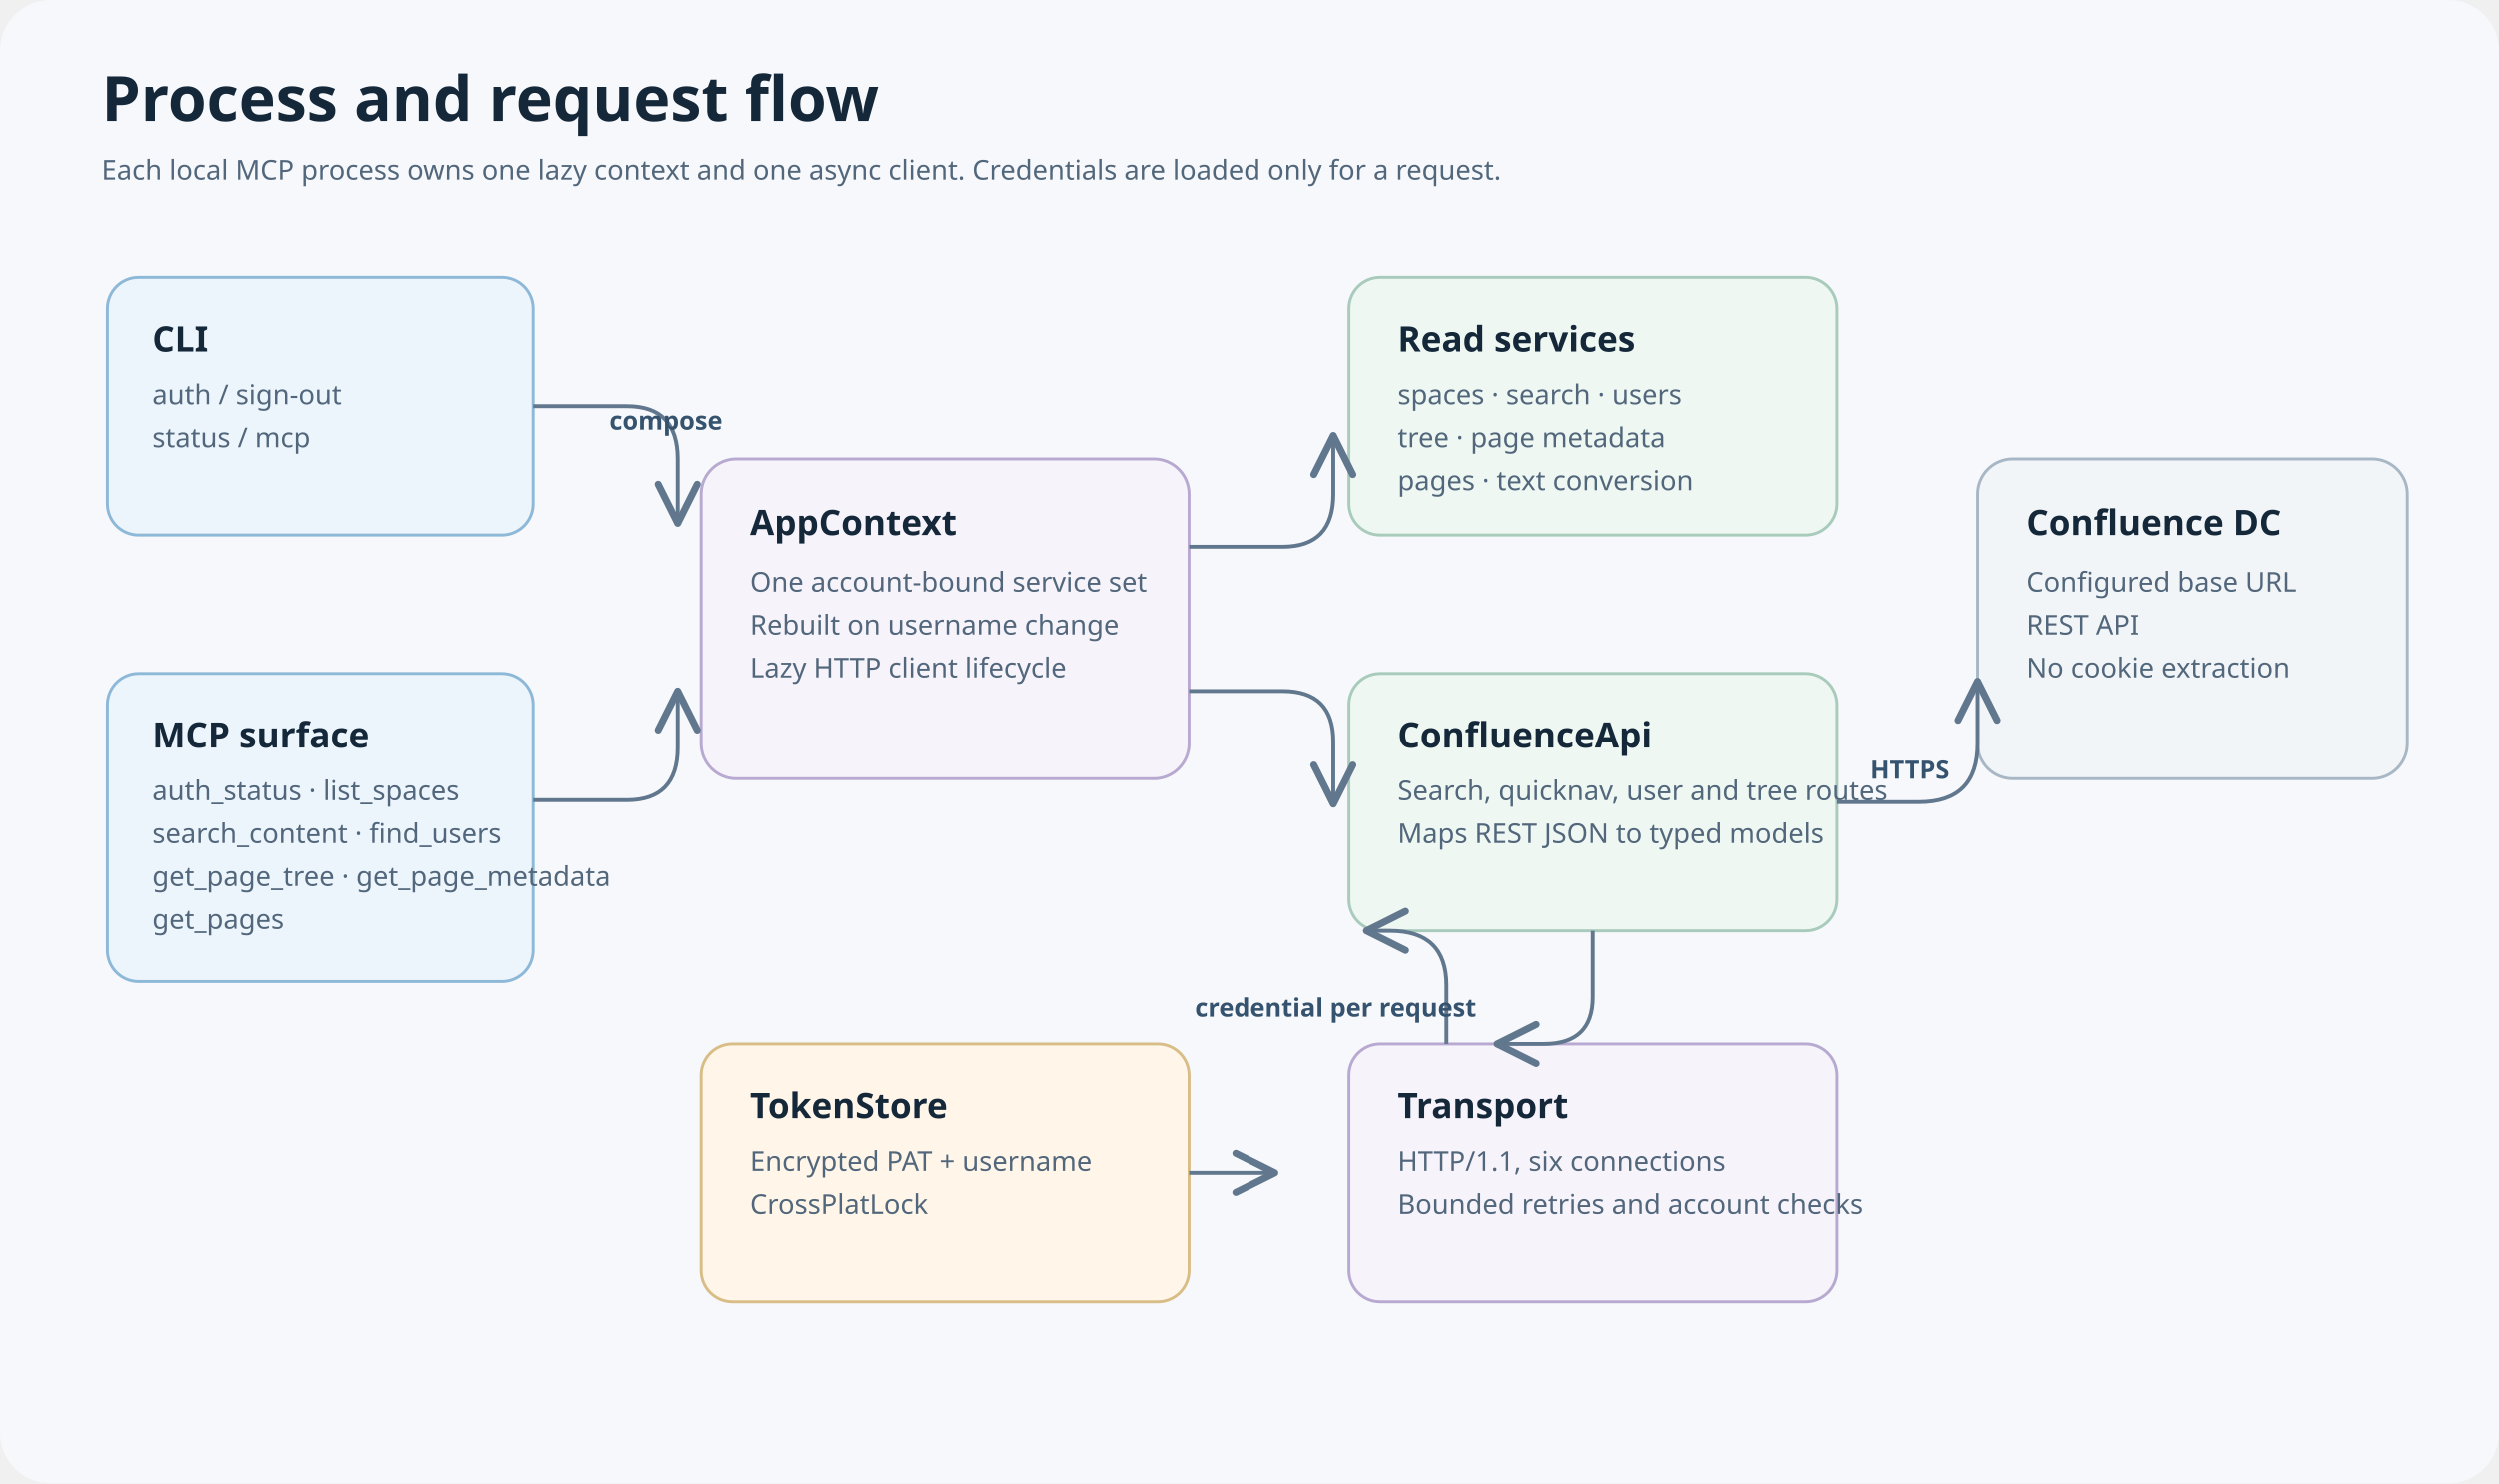
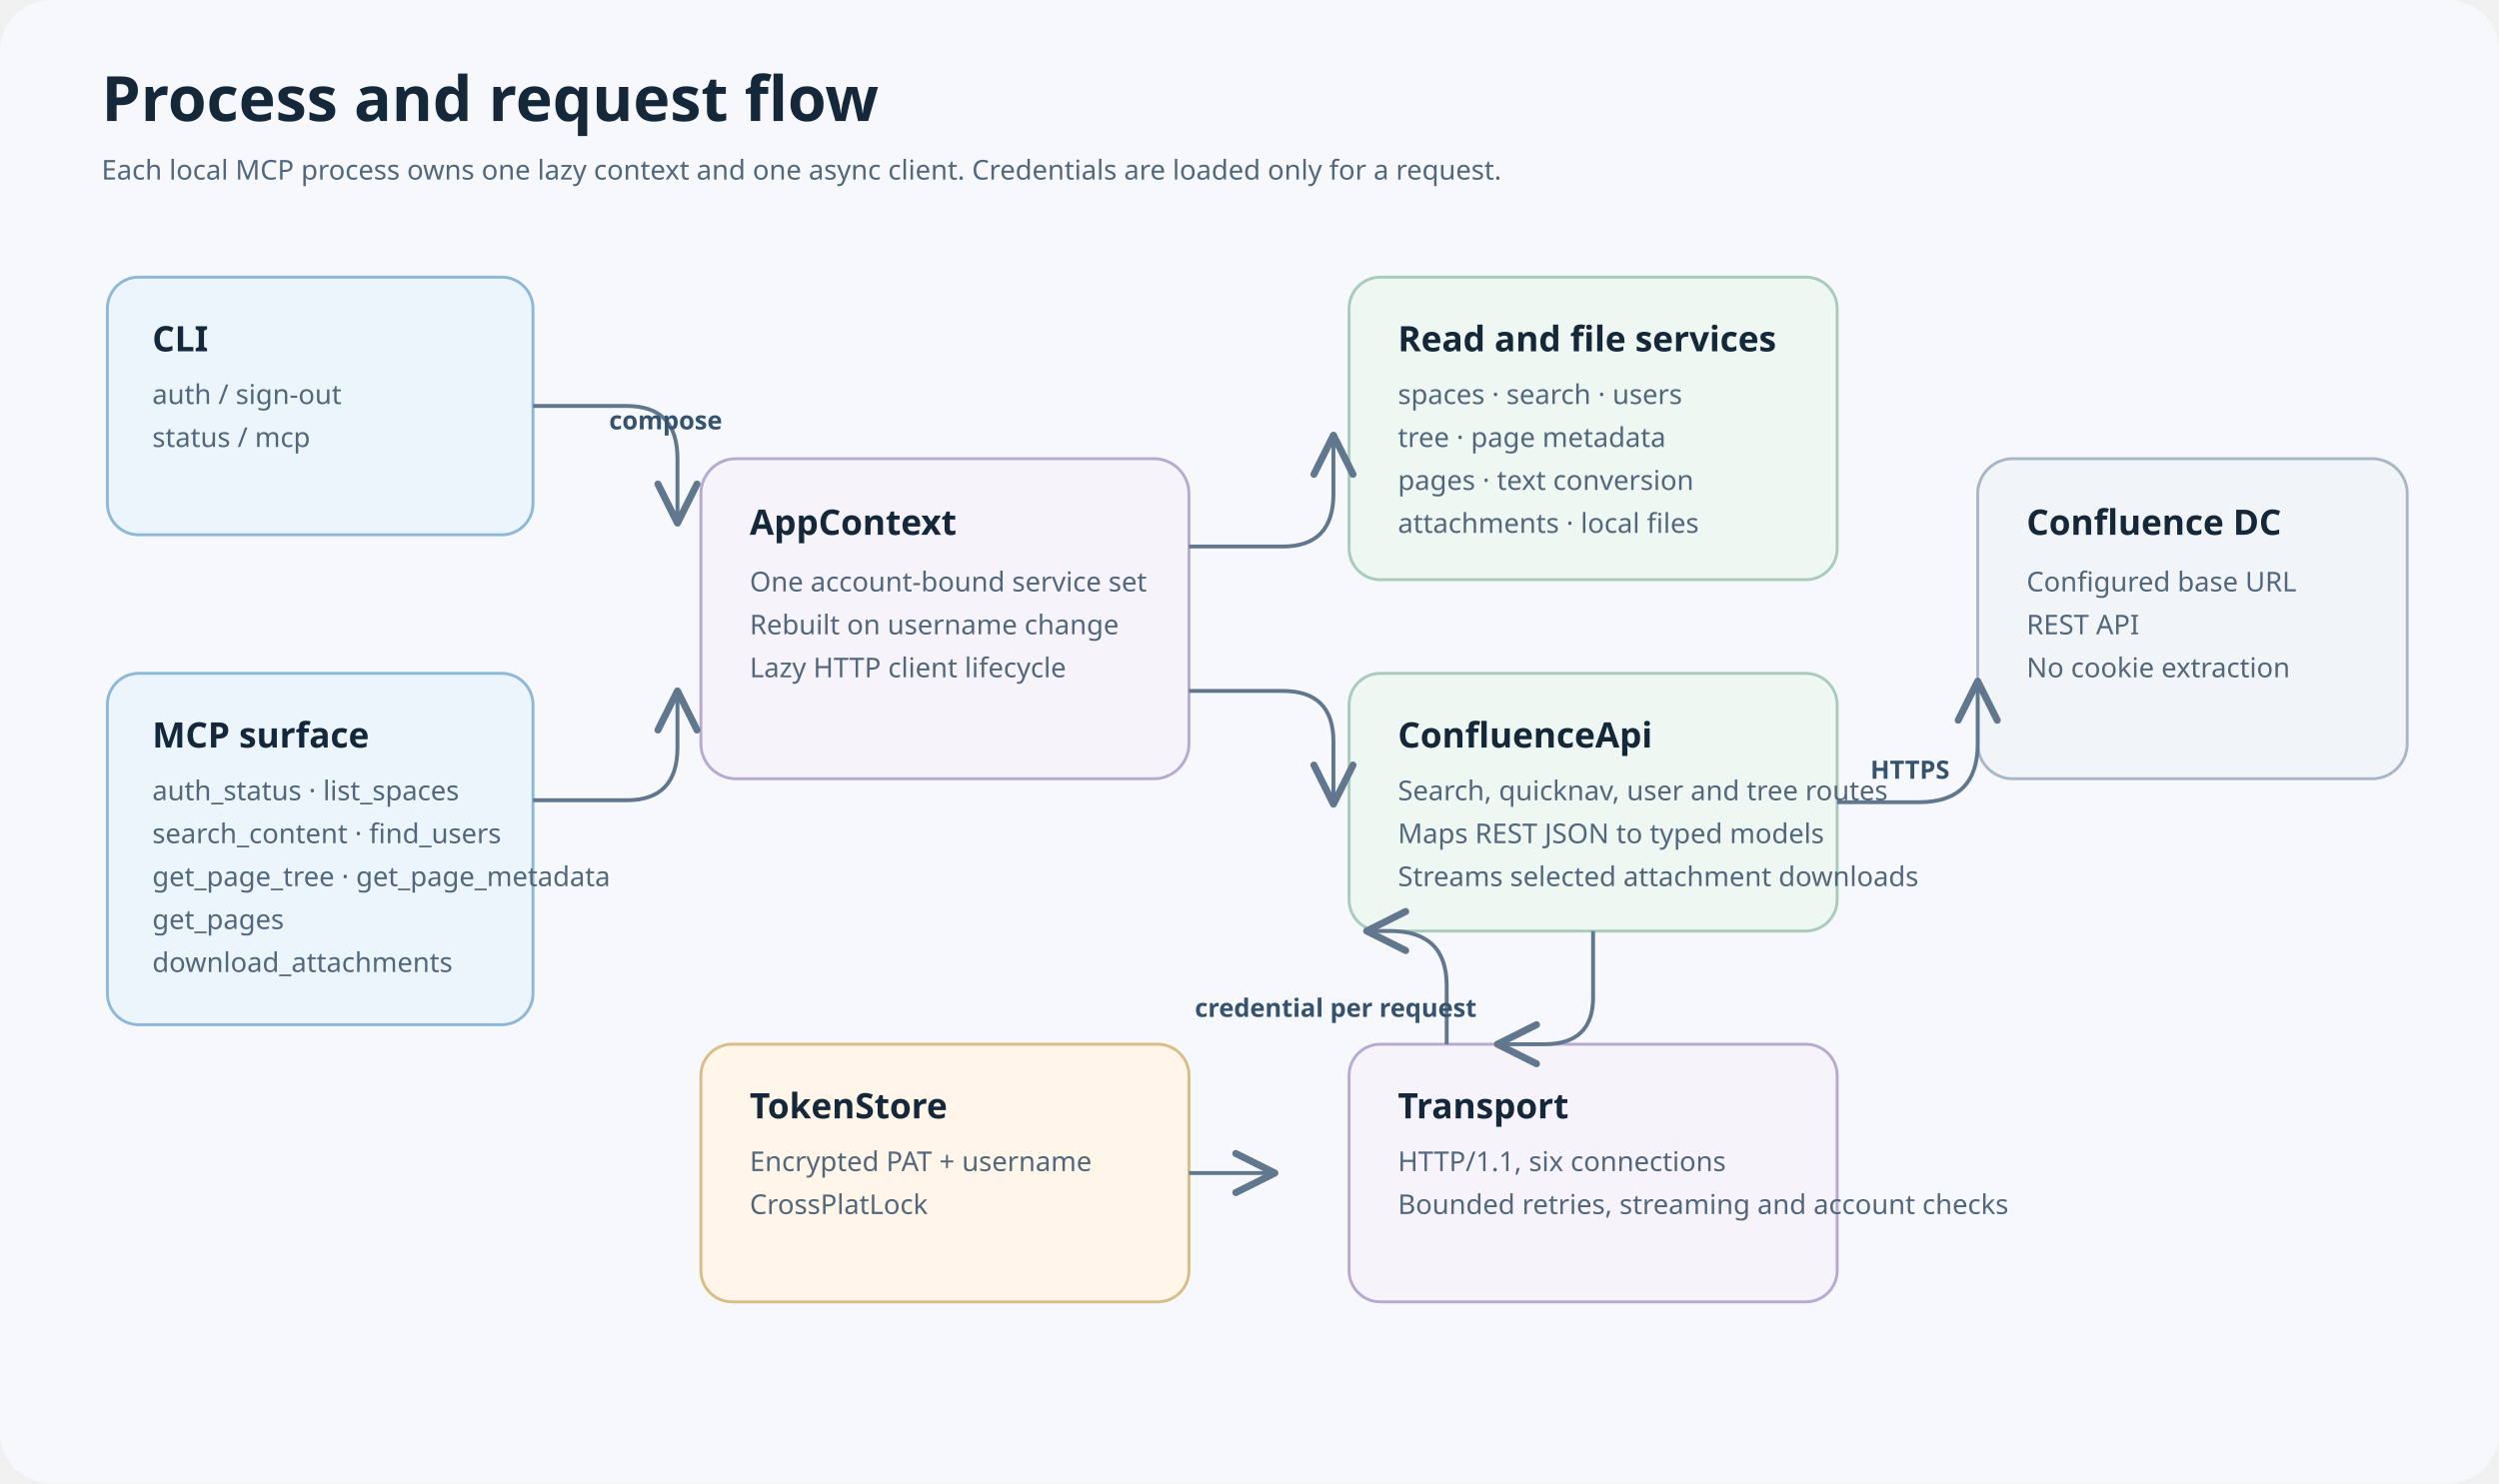
<svg xmlns="http://www.w3.org/2000/svg" viewBox="0 0 1280 760" role="img" aria-labelledby="title desc">
  <defs>
    <marker id="arrow" markerWidth="12" markerHeight="12" refX="10" refY="6" orient="auto">
      <path d="M1 1 11 6 1 11" fill="none" stroke="#61778d" stroke-width="1.8" stroke-linecap="round" stroke-linejoin="round" />
    </marker>
    <style>
      .title{font:700 32px system-ui,sans-serif;fill:#15283a}.head{font:700 18px system-ui,sans-serif;fill:#15283a}
      .body{font:400 14px system-ui,sans-serif;fill:#52677b}.label{font:600 13px system-ui,sans-serif;fill:#35536e}
      .box{fill:#fff;stroke:#c7d4df;stroke-width:1.5}.entry{fill:#edf5fc;stroke:#8db8d8}.core{fill:#f6f3fb;stroke:#b8a9d1}
      .remote{fill:#eff7f3;stroke:#a8cbbb}.secure{fill:#fff6e9;stroke:#d9bd87}.cloud{fill:#f2f5f8;stroke:#a8b7c5}
      .line{fill:none;stroke:#61778d;stroke-width:2;marker-end:url(#arrow)}
    </style>
  </defs>
  <rect width="1280" height="760" rx="26" fill="#f6f8fb" />
  <text x="52" y="62" class="title">Process and request flow</text>
  <text x="52" y="92" class="body">Each local MCP process owns one lazy context and one async client. Credentials are loaded only for a request.</text>
  <rect x="55" y="142" width="218" height="132" rx="16" class="box entry" />
  <text x="78" y="180" class="head">CLI</text>
  <text x="78" y="207" class="body">
    <tspan x="78">auth / sign-out</tspan>
    <tspan x="78" dy="22">status / mcp</tspan>
  </text>
-   <rect x="55" y="345" width="218" height="158" rx="16" class="box entry" />
+   <rect x="55" y="345" width="218" height="180" rx="16" class="box entry" />
  <text x="78" y="383" class="head">MCP surface</text>
  <text x="78" y="410" class="body">
    <tspan x="78">auth_status · list_spaces</tspan>
    <tspan x="78" dy="22">search_content · find_users</tspan>
    <tspan x="78" dy="22">get_page_tree · get_page_metadata</tspan>
    <tspan x="78" dy="22">get_pages</tspan>
+     <tspan x="78" dy="22">download_attachments</tspan>
  </text>
  <rect x="359" y="235" width="250" height="164" rx="18" class="box core" />
  <text x="384" y="274" class="head">AppContext</text>
  <text x="384" y="303" class="body">
    <tspan x="384">One account-bound service set</tspan>
    <tspan x="384" dy="22">Rebuilt on username change</tspan>
    <tspan x="384" dy="22">Lazy HTTP client lifecycle</tspan>
  </text>
-   <rect x="691" y="142" width="250" height="132" rx="16" class="box remote" />
-   <text x="716" y="180" class="head">Read services</text>
+   <rect x="691" y="142" width="250" height="155" rx="16" class="box remote" />
+   <text x="716" y="180" class="head">Read and file services</text>
  <text x="716" y="207" class="body">
    <tspan x="716">spaces · search · users</tspan>
    <tspan x="716" dy="22">tree · page metadata</tspan>
    <tspan x="716" dy="22">pages · text conversion</tspan>
+     <tspan x="716" dy="22">attachments · local files</tspan>
  </text>
  <rect x="691" y="345" width="250" height="132" rx="16" class="box remote" />
  <text x="716" y="383" class="head">ConfluenceApi</text>
  <text x="716" y="410" class="body">
    <tspan x="716">Search, quicknav, user and tree routes</tspan>
    <tspan x="716" dy="22">Maps REST JSON to typed models</tspan>
+     <tspan x="716" dy="22">Streams selected attachment downloads</tspan>
  </text>
  <rect x="1013" y="235" width="220" height="164" rx="18" class="box cloud" />
  <text x="1038" y="274" class="head">Confluence DC</text>
  <text x="1038" y="303" class="body">
    <tspan x="1038">Configured base URL</tspan>
    <tspan x="1038" dy="22">REST API</tspan>
    <tspan x="1038" dy="22">No cookie extraction</tspan>
  </text>
  <rect x="359" y="535" width="250" height="132" rx="16" class="box secure" />
  <text x="384" y="573" class="head">TokenStore</text>
  <text x="384" y="600" class="body">
    <tspan x="384">Encrypted PAT + username</tspan>
    <tspan x="384" dy="22">CrossPlatLock</tspan>
  </text>
  <rect x="691" y="535" width="250" height="132" rx="16" class="box core" />
  <text x="716" y="573" class="head">Transport</text>
  <text x="716" y="600" class="body">
    <tspan x="716">HTTP/1.1, six connections</tspan>
-     <tspan x="716" dy="22">Bounded retries and account checks</tspan>
+     <tspan x="716" dy="22">Bounded retries, streaming and account checks</tspan>
  </text>
  <path d="M273 208h48q26 0 26 27v31" class="line" />
  <path d="M273 410h48q26 0 26-27v-27" class="line" />
  <path d="M609 280h48q26 0 26-27v-28" class="line" />
  <path d="M609 354h48q26 0 26 26v30" class="line" />
  <path d="M941 411h42q30 0 30-30v-30" class="line" />
  <path d="M609 601h42" class="line" />
  <path d="M816 477v34q0 24-25 24h-22" class="line" />
  <path d="M741 535v-30q0-28-29-28h-10" class="line" />
  <text x="312" y="220" class="label">compose</text>
  <text x="612" y="521" class="label">credential per request</text>
  <text x="958" y="399" class="label">HTTPS</text>
</svg>
